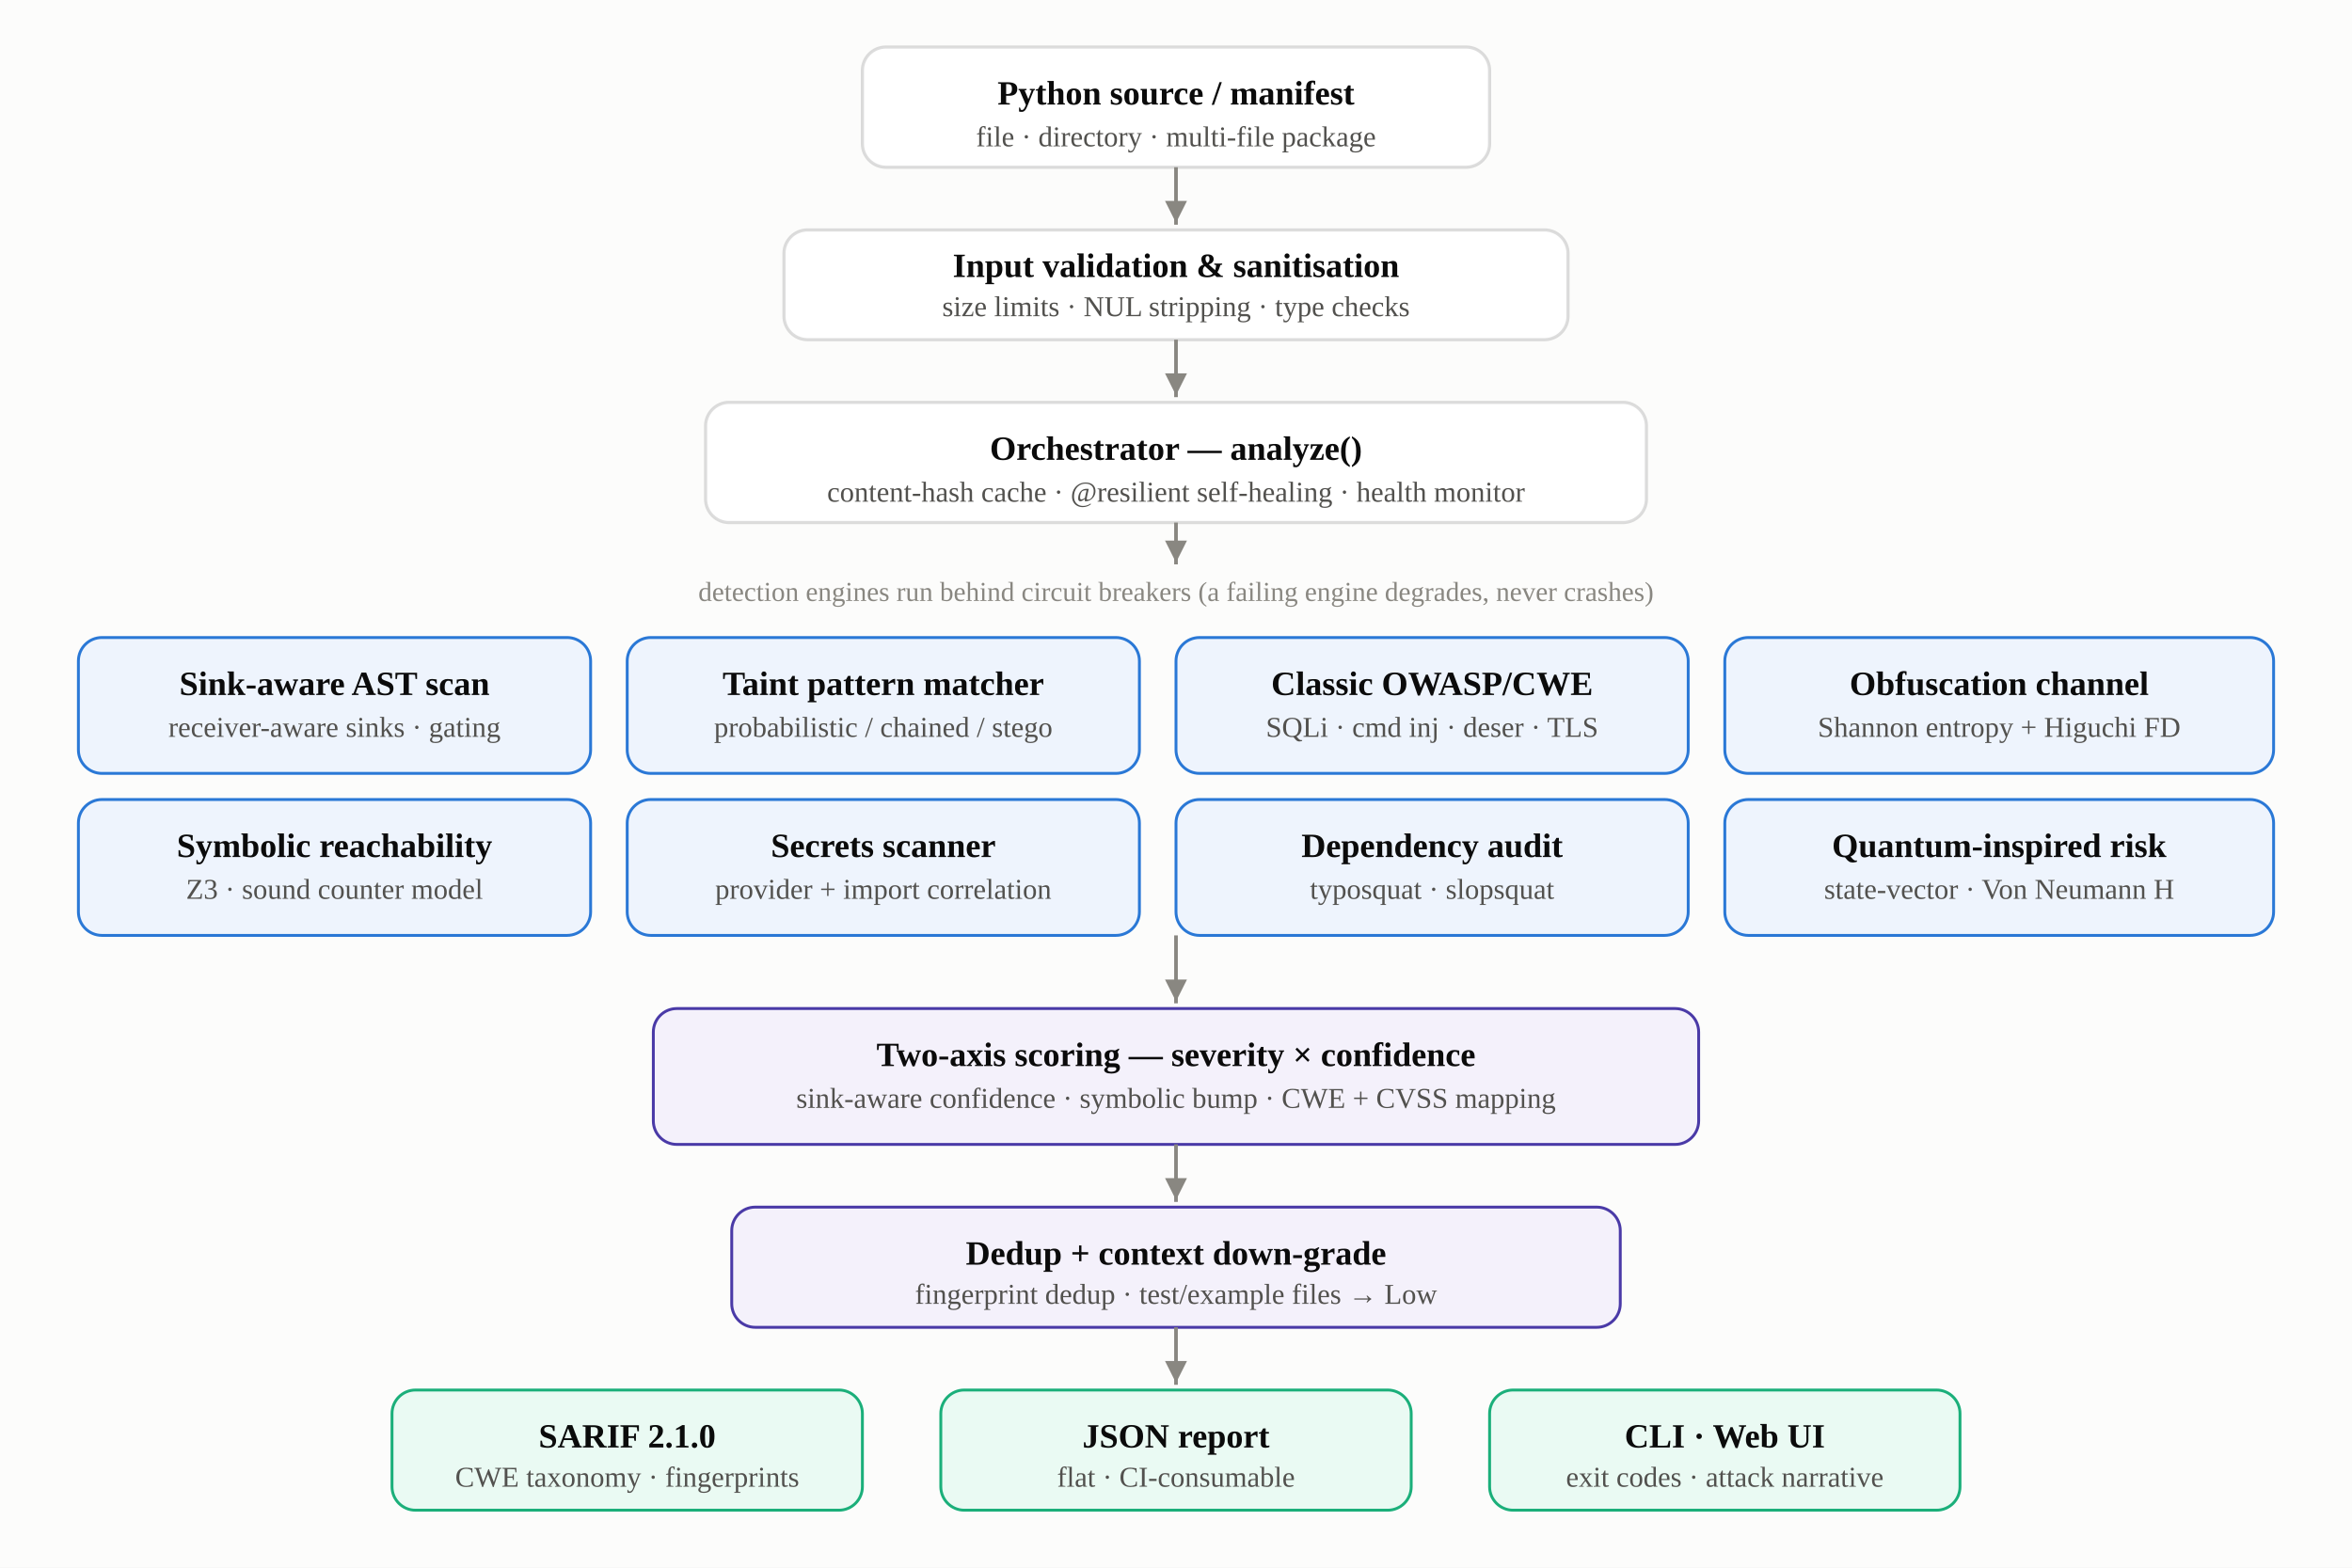
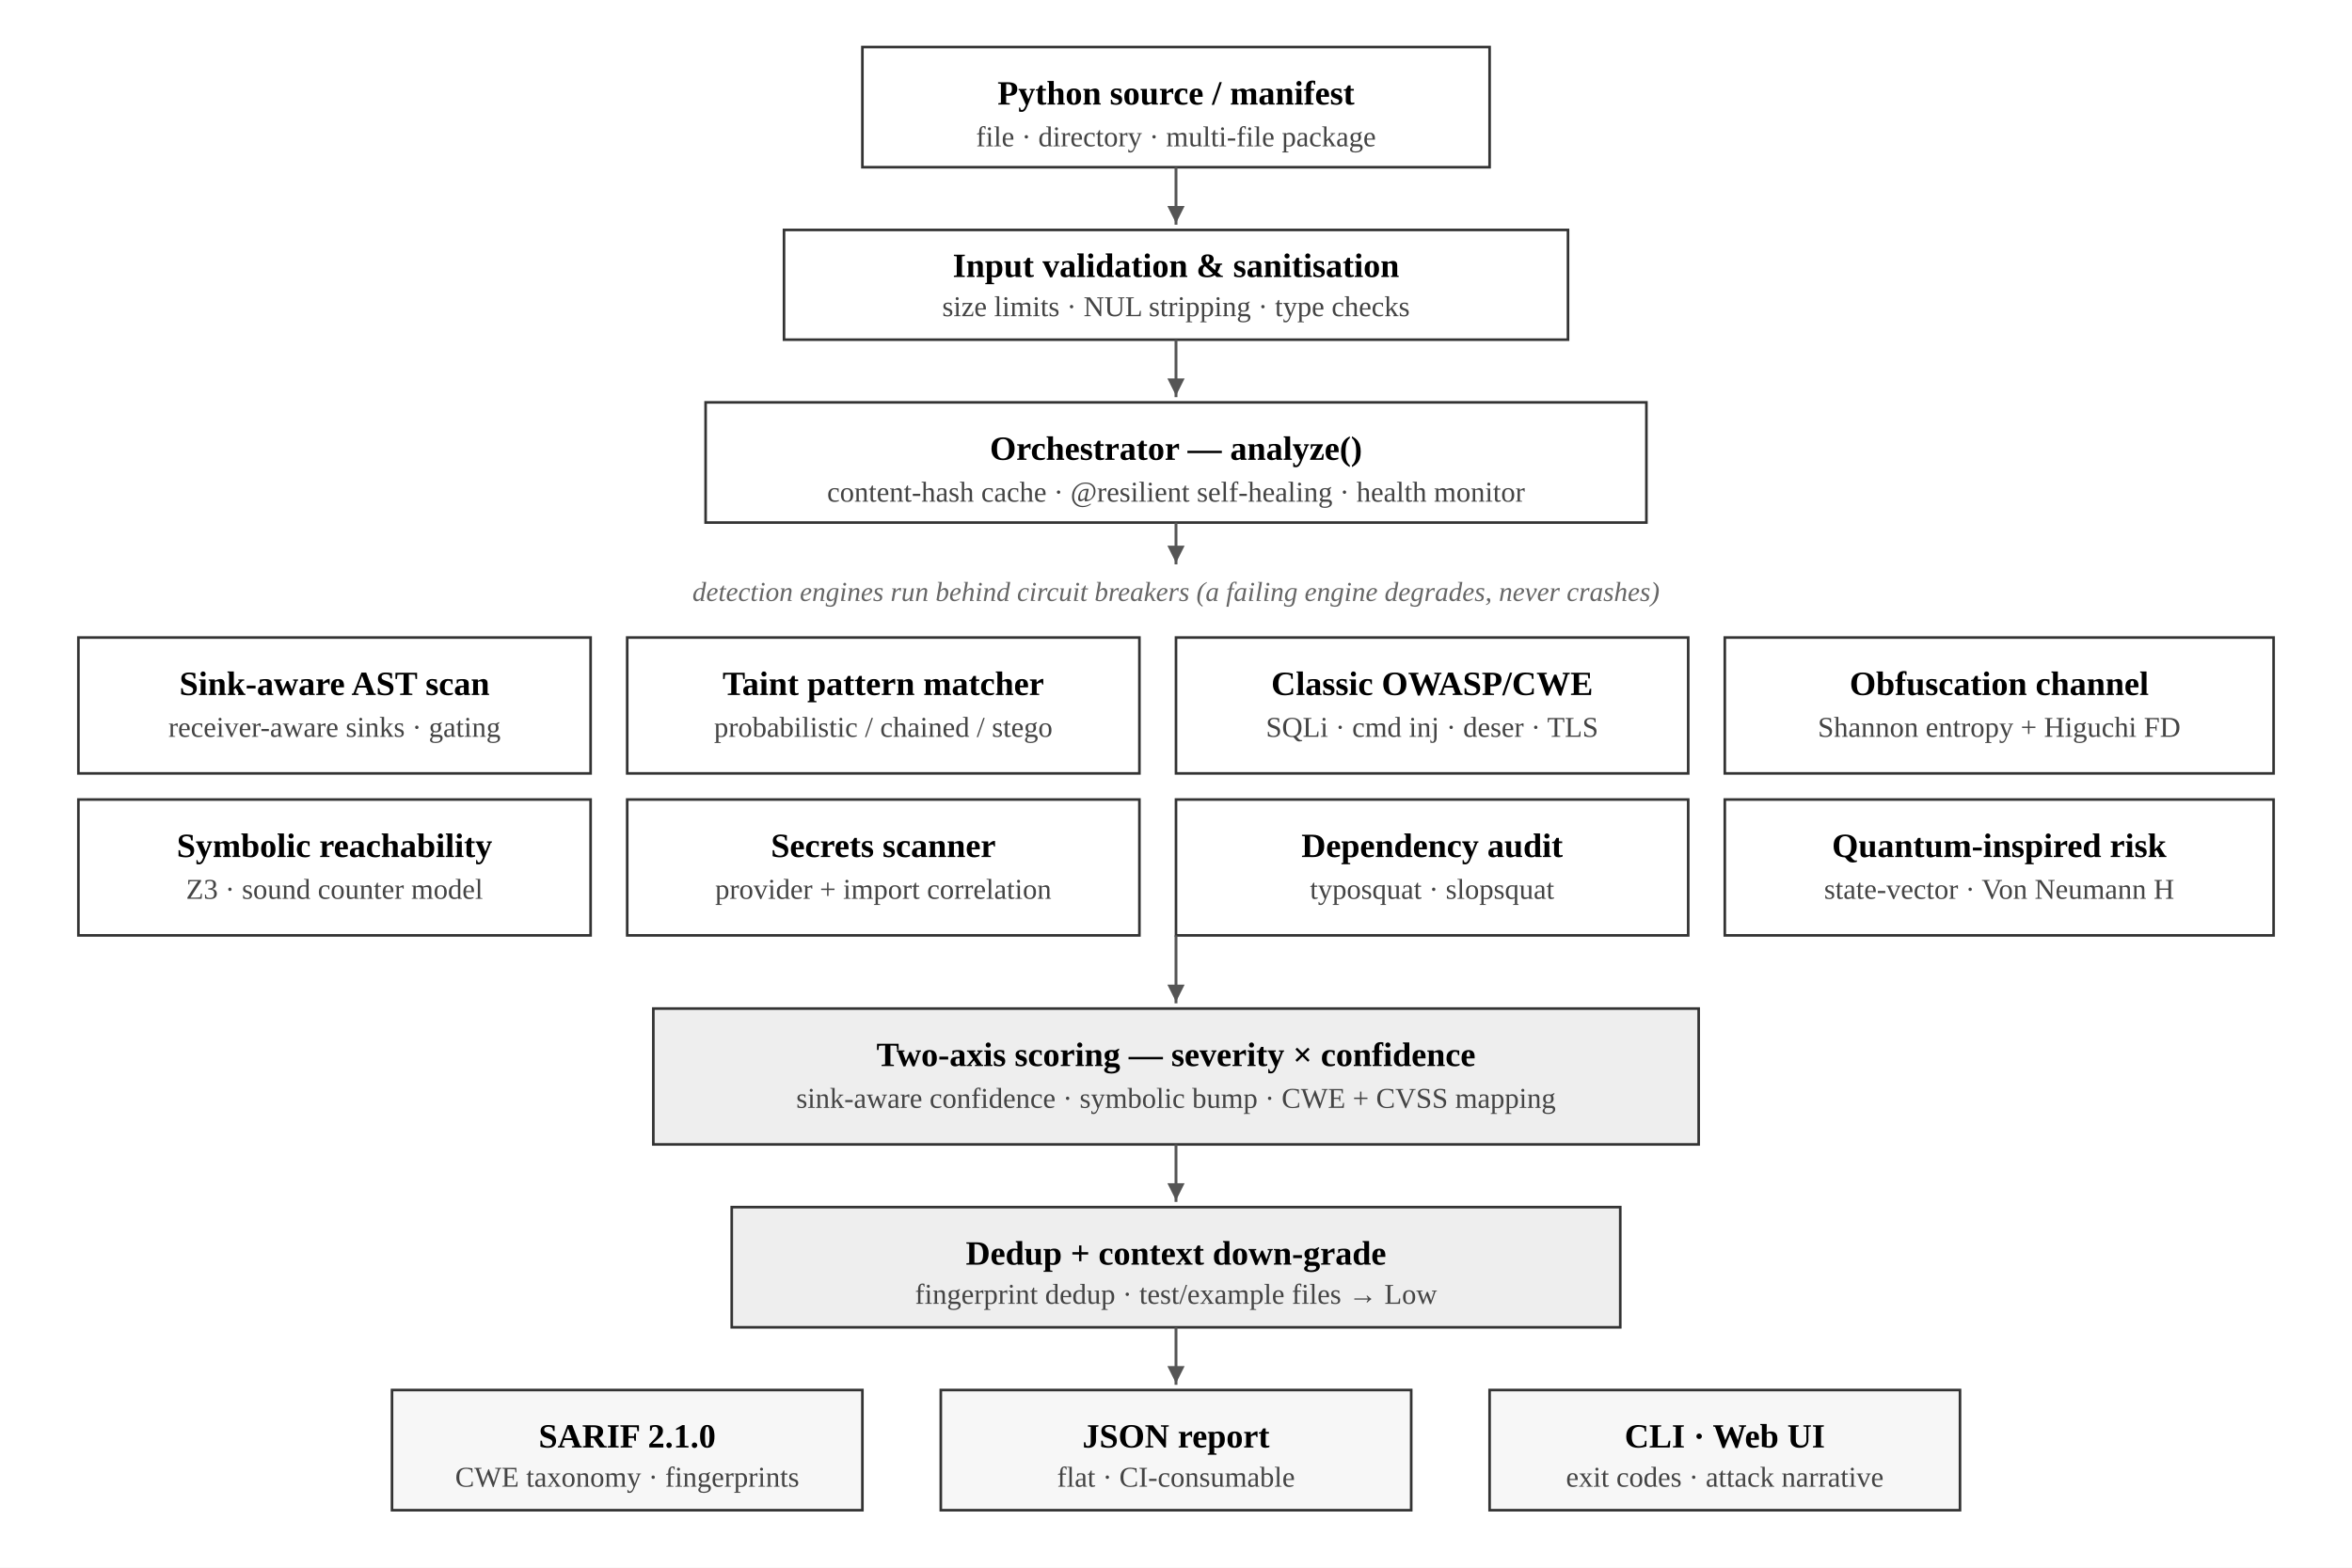
<svg xmlns="http://www.w3.org/2000/svg" viewBox="0 0 900 600" font-family="Liberation Serif, Times New Roman, serif">
-   <rect width="900" height="600" fill="#fcfcfb" />
+   <rect width="900" height="600" fill="#ffffff" />
  <defs>
    <marker id="ar" markerWidth="9" markerHeight="9" refX="6.5" refY="3" orient="auto">
-       <path d="M0,0 L6,3 L0,6 Z" fill="#898781" />
+       <path d="M0,0 L6,3 L0,6 Z" fill="#555555" />
    </marker>
  </defs>
  <style>
-     .box{fill:#ffffff;stroke:rgba(11,11,11,0.14);stroke-width:1.2;rx:9;}
-     .t{fill:#0b0b0b;font-weight:bold;font-size:13px;}
-     .s{fill:#52514e;font-size:11px;}
-     .cap{fill:#898781;font-size:10.5px;}
-     .flow{stroke:#898781;stroke-width:1.4;fill:none;}
-     .eng{fill:#eef4fd;stroke:#2a78d6;stroke-width:1.1;}
-     .stage{fill:#f4f1fb;stroke:#4a3aa7;stroke-width:1.1;}
-     .out{fill:#eafaf3;stroke:#1baf7a;stroke-width:1.1;}
+     .box{fill:#ffffff;stroke:#333333;stroke-width:1;}
+     .t{fill:#000000;font-weight:bold;font-size:13px;}
+     .s{fill:#444444;font-size:11px;}
+     .cap{fill:#666666;font-size:10.5px;font-style:italic;}
+     .flow{stroke:#555555;stroke-width:1.1;fill:none;}
+     .eng{fill:#ffffff;stroke:#333333;stroke-width:1;}
+     .stage{fill:#eeeeee;stroke:#333333;stroke-width:1;}
+     .out{fill:#f7f7f7;stroke:#333333;stroke-width:1;}
  </style>
-   <rect class="box" x="330" y="18" width="240" height="46" rx="9" />
+   <rect class="box" x="330" y="18" width="240" height="46" rx="0" />
  <text class="t" x="450" y="40" text-anchor="middle">Python source / manifest</text>
  <text class="s" x="450" y="56" text-anchor="middle">file · directory · multi-file package</text>
  <line class="flow" x1="450" y1="64" x2="450" y2="86" marker-end="url(#ar)" />
-   <rect class="box" x="300" y="88" width="300" height="42" rx="9" fill="#fffaf0" stroke="#eda100" />
+   <rect class="box" x="300" y="88" width="300" height="42" rx="0" fill="#eeeeee" stroke="#333333" />
  <text class="t" x="450" y="106" text-anchor="middle">Input validation &amp; sanitisation</text>
  <text class="s" x="450" y="121" text-anchor="middle">size limits · NUL stripping · type checks</text>
  <line class="flow" x1="450" y1="130" x2="450" y2="152" marker-end="url(#ar)" />
-   <rect class="box" x="270" y="154" width="360" height="46" rx="9" />
+   <rect class="box" x="270" y="154" width="360" height="46" rx="0" />
  <text class="t" x="450" y="176" text-anchor="middle">Orchestrator — analyze()</text>
  <text class="s" x="450" y="192" text-anchor="middle">content-hash cache · @resilient self-healing · health monitor</text>
  <line class="flow" x1="450" y1="200" x2="450" y2="216" marker-end="url(#ar)" />
  <text class="cap" x="450" y="230" text-anchor="middle">detection engines run behind circuit breakers (a failing engine degrades, never crashes)</text>
  <g>
-     <rect class="box eng" x="30" y="244" width="196" height="52" rx="9" />
+     <rect class="box eng" x="30" y="244" width="196" height="52" rx="0" />
    <text class="t" x="128" y="266" text-anchor="middle">Sink-aware AST scan</text>
    <text class="s" x="128" y="282" text-anchor="middle">receiver-aware sinks · gating</text>
-     <rect class="box eng" x="240" y="244" width="196" height="52" rx="9" />
+     <rect class="box eng" x="240" y="244" width="196" height="52" rx="0" />
    <text class="t" x="338" y="266" text-anchor="middle">Taint pattern matcher</text>
    <text class="s" x="338" y="282" text-anchor="middle">probabilistic / chained / stego</text>
-     <rect class="box eng" x="450" y="244" width="196" height="52" rx="9" />
+     <rect class="box eng" x="450" y="244" width="196" height="52" rx="0" />
    <text class="t" x="548" y="266" text-anchor="middle">Classic OWASP/CWE</text>
    <text class="s" x="548" y="282" text-anchor="middle">SQLi · cmd inj · deser · TLS</text>
-     <rect class="box eng" x="660" y="244" width="210" height="52" rx="9" />
+     <rect class="box eng" x="660" y="244" width="210" height="52" rx="0" />
    <text class="t" x="765" y="266" text-anchor="middle">Obfuscation channel</text>
    <text class="s" x="765" y="282" text-anchor="middle">Shannon entropy + Higuchi FD</text>
-     <rect class="box eng" x="30" y="306" width="196" height="52" rx="9" />
+     <rect class="box eng" x="30" y="306" width="196" height="52" rx="0" />
    <text class="t" x="128" y="328" text-anchor="middle">Symbolic reachability</text>
    <text class="s" x="128" y="344" text-anchor="middle">Z3 · sound counter model</text>
-     <rect class="box eng" x="240" y="306" width="196" height="52" rx="9" />
+     <rect class="box eng" x="240" y="306" width="196" height="52" rx="0" />
    <text class="t" x="338" y="328" text-anchor="middle">Secrets scanner</text>
    <text class="s" x="338" y="344" text-anchor="middle">provider + import correlation</text>
-     <rect class="box eng" x="450" y="306" width="196" height="52" rx="9" />
+     <rect class="box eng" x="450" y="306" width="196" height="52" rx="0" />
    <text class="t" x="548" y="328" text-anchor="middle">Dependency audit</text>
    <text class="s" x="548" y="344" text-anchor="middle">typosquat · slopsquat</text>
-     <rect class="box eng" x="660" y="306" width="210" height="52" rx="9" />
+     <rect class="box eng" x="660" y="306" width="210" height="52" rx="0" />
    <text class="t" x="765" y="328" text-anchor="middle">Quantum-inspired risk</text>
    <text class="s" x="765" y="344" text-anchor="middle">state-vector · Von Neumann H</text>
  </g>
  <line class="flow" x1="450" y1="358" x2="450" y2="384" marker-end="url(#ar)" />
-   <rect class="box stage" x="250" y="386" width="400" height="52" rx="9" />
+   <rect class="box stage" x="250" y="386" width="400" height="52" rx="0" />
  <text class="t" x="450" y="408" text-anchor="middle">Two-axis scoring — severity × confidence</text>
  <text class="s" x="450" y="424" text-anchor="middle">sink-aware confidence · symbolic bump · CWE + CVSS mapping</text>
  <line class="flow" x1="450" y1="438" x2="450" y2="460" marker-end="url(#ar)" />
-   <rect class="box stage" x="280" y="462" width="340" height="46" rx="9" />
+   <rect class="box stage" x="280" y="462" width="340" height="46" rx="0" />
  <text class="t" x="450" y="484" text-anchor="middle">Dedup + context down-grade</text>
  <text class="s" x="450" y="499" text-anchor="middle">fingerprint dedup · test/example files → Low</text>
  <line class="flow" x1="450" y1="508" x2="450" y2="530" marker-end="url(#ar)" />
-   <rect class="box out" x="150" y="532" width="180" height="46" rx="9" />
+   <rect class="box out" x="150" y="532" width="180" height="46" rx="0" />
  <text class="t" x="240" y="554" text-anchor="middle">SARIF 2.1.0</text>
  <text class="s" x="240" y="569" text-anchor="middle">CWE taxonomy · fingerprints</text>
-   <rect class="box out" x="360" y="532" width="180" height="46" rx="9" />
+   <rect class="box out" x="360" y="532" width="180" height="46" rx="0" />
  <text class="t" x="450" y="554" text-anchor="middle">JSON report</text>
  <text class="s" x="450" y="569" text-anchor="middle">flat · CI-consumable</text>
-   <rect class="box out" x="570" y="532" width="180" height="46" rx="9" />
+   <rect class="box out" x="570" y="532" width="180" height="46" rx="0" />
  <text class="t" x="660" y="554" text-anchor="middle">CLI · Web UI</text>
  <text class="s" x="660" y="569" text-anchor="middle">exit codes · attack narrative</text>
</svg>
